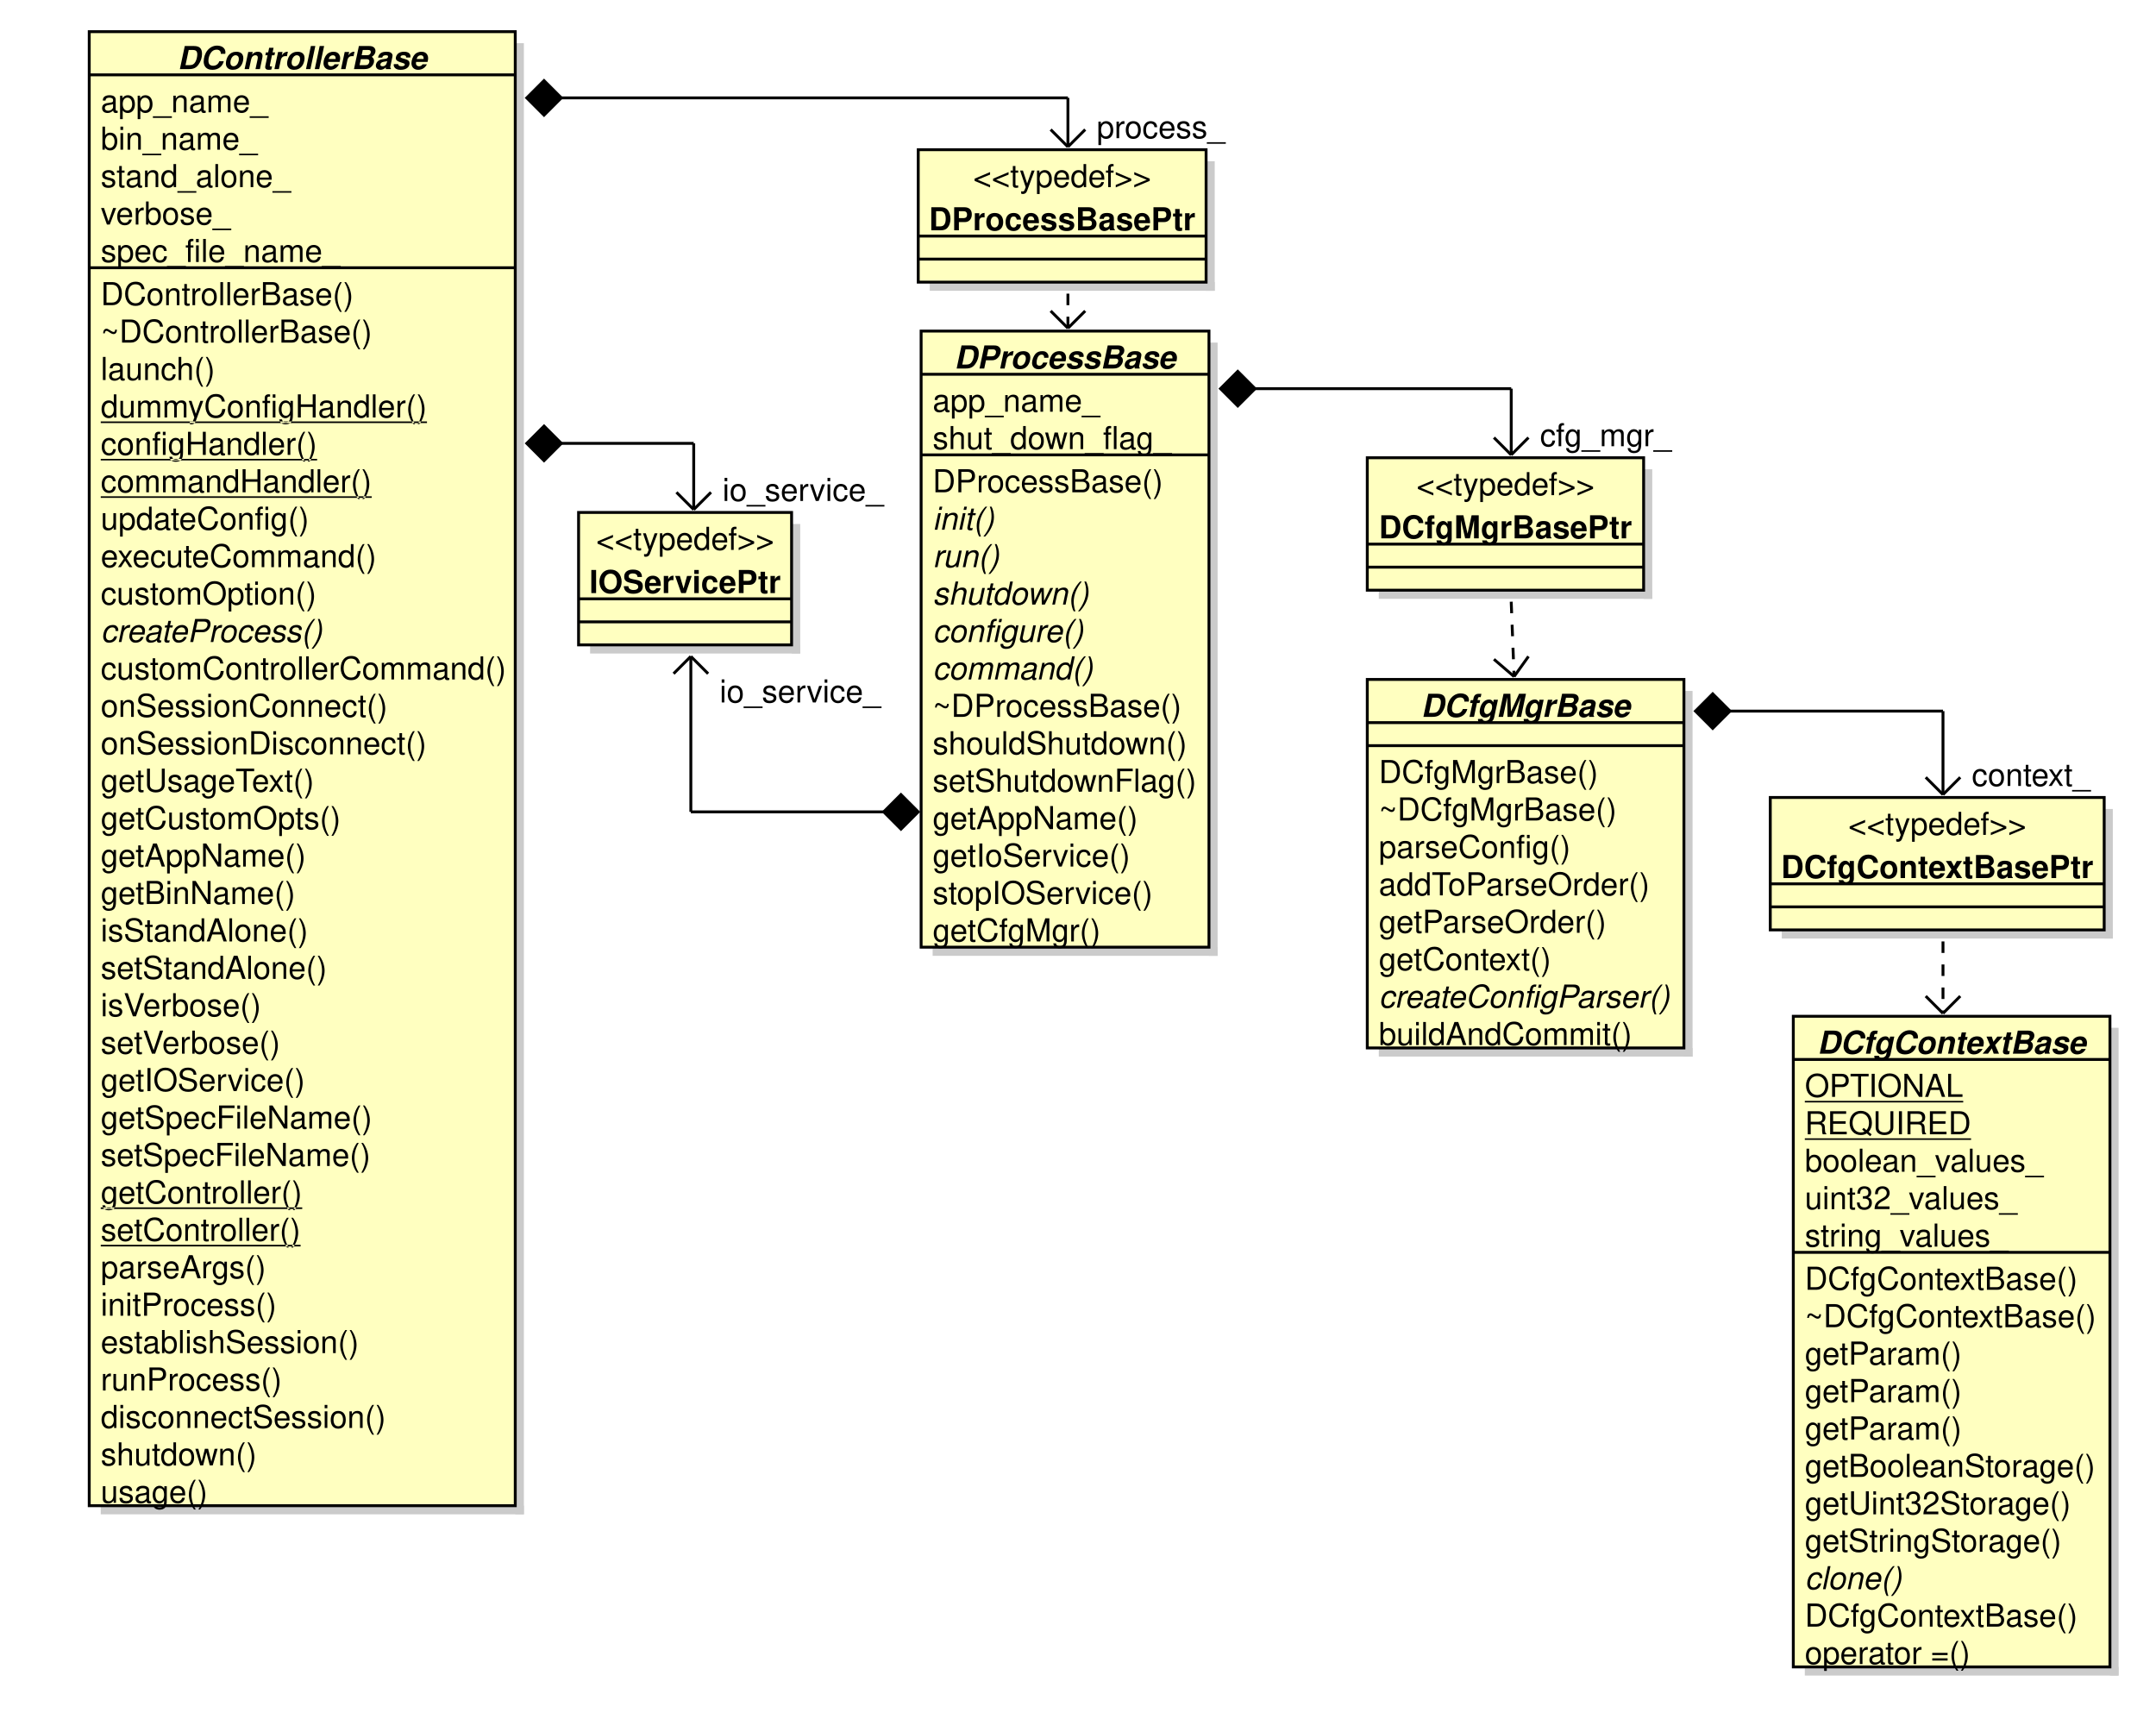
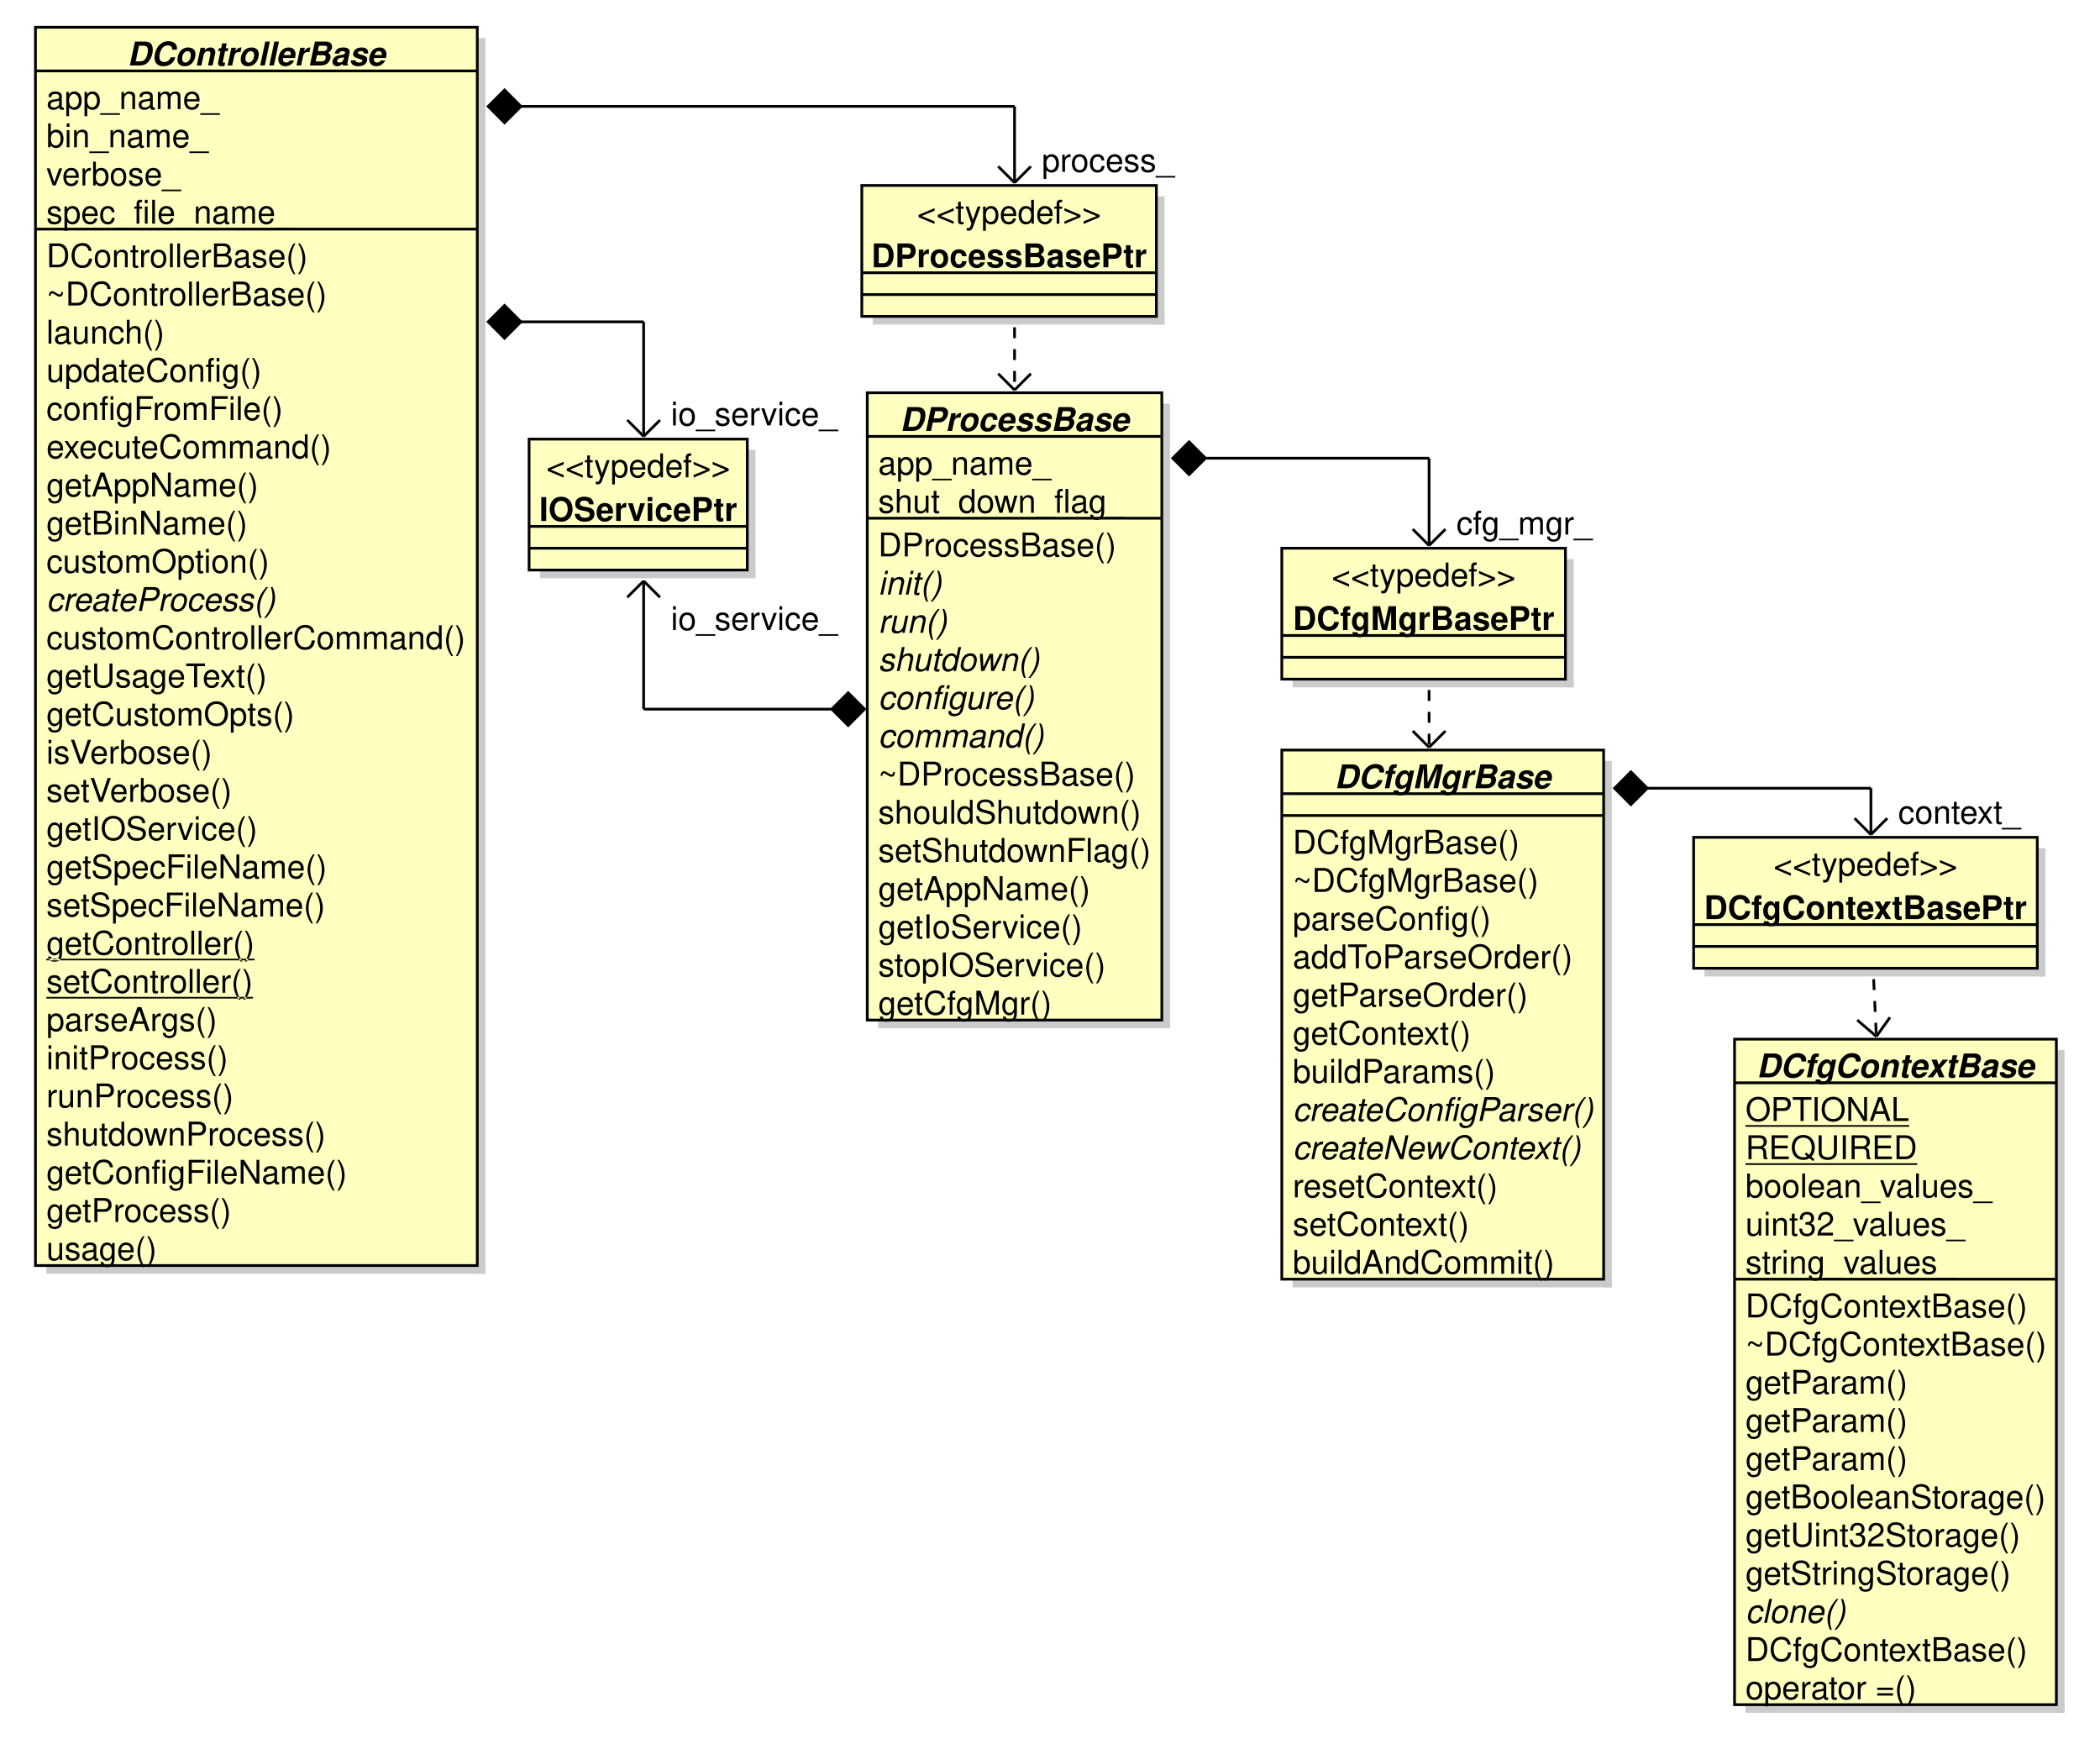
- <svg xmlns="http://www.w3.org/2000/svg" width="749" height="595" version="1.1">
-   <g>
-     <rect fill="#cbcbcb" stroke="none" stroke-opacity="1" x="733" y="357" width="3" height="225" />
-     <rect fill="#cbcbcb" stroke="none" stroke-opacity="1" x="627" y="579" width="109" height="3" />
-     <rect fill="#ffffc0" stroke="black" stroke-width="1" stroke-opacity="1" x="623" y="353" width="110" height="226" />
-     <text font-family="Helvetica" font-size="11" fill="#000000" xml:space="preserve" font-weight="bold" font-style="italic" text-anchor="middle" x="678" y="366">DCfgContextBase</text>
-     <line stroke="black" stroke-opacity="1" x1="623" y1="368" x2="733" y2="368" />
-     <text font-family="Helvetica" font-size="11" fill="#000000" xml:space="preserve" text-decoration="underline" x="627" y="381">OPTIONAL</text>
-     <text font-family="Helvetica" font-size="11" fill="#000000" xml:space="preserve" text-decoration="underline" x="627" y="394">REQUIRED</text>
-     <text font-family="Helvetica" font-size="11" fill="#000000" xml:space="preserve" x="627" y="407">boolean_values_</text>
-     <text font-family="Helvetica" font-size="11" fill="#000000" xml:space="preserve" x="627" y="420">uint32_values_</text>
-     <text font-family="Helvetica" font-size="11" fill="#000000" xml:space="preserve" x="627" y="433">string_values_</text>
-     <line stroke="black" stroke-opacity="1" x1="623" y1="435" x2="733" y2="435" />
-     <text font-family="Helvetica" font-size="11" fill="#000000" xml:space="preserve" x="627" y="448">DCfgContextBase()</text>
-     <text font-family="Helvetica" font-size="11" fill="#000000" xml:space="preserve" x="627" y="461">~DCfgContextBase()</text>
-     <text font-family="Helvetica" font-size="11" fill="#000000" xml:space="preserve" x="627" y="474">getParam()</text>
-     <text font-family="Helvetica" font-size="11" fill="#000000" xml:space="preserve" x="627" y="487">getParam()</text>
-     <text font-family="Helvetica" font-size="11" fill="#000000" xml:space="preserve" x="627" y="500">getParam()</text>
-     <text font-family="Helvetica" font-size="11" fill="#000000" xml:space="preserve" x="627" y="513">getBooleanStorage()</text>
-     <text font-family="Helvetica" font-size="11" fill="#000000" xml:space="preserve" x="627" y="526">getUint32Storage()</text>
-     <text font-family="Helvetica" font-size="11" fill="#000000" xml:space="preserve" x="627" y="539">getStringStorage()</text>
-     <text font-family="Helvetica" font-size="11" fill="#000000" xml:space="preserve" font-style="italic" x="627" y="552">clone()</text>
-     <text font-family="Helvetica" font-size="11" fill="#000000" xml:space="preserve" x="627" y="565">DCfgContextBase()</text>
-     <text font-family="Helvetica" font-size="11" fill="#000000" xml:space="preserve" x="627" y="578">operator =()</text>
-   </g>
-   <g>
-     <rect fill="#cbcbcb" stroke="none" stroke-opacity="1" x="179" y="15" width="3" height="511" />
-     <rect fill="#cbcbcb" stroke="none" stroke-opacity="1" x="35" y="523" width="147" height="3" />
-     <rect fill="#ffffc0" stroke="black" stroke-width="1" stroke-opacity="1" x="31" y="11" width="148" height="512" />
-     <text font-family="Helvetica" font-size="11" fill="#000000" xml:space="preserve" font-weight="bold" font-style="italic" text-anchor="middle" x="105" y="24">DControllerBase</text>
-     <line stroke="black" stroke-opacity="1" x1="31" y1="26" x2="179" y2="26" />
-     <text font-family="Helvetica" font-size="11" fill="#000000" xml:space="preserve" x="35" y="39">app_name_</text>
-     <text font-family="Helvetica" font-size="11" fill="#000000" xml:space="preserve" x="35" y="52">bin_name_</text>
-     <text font-family="Helvetica" font-size="11" fill="#000000" xml:space="preserve" x="35" y="65">stand_alone_</text>
-     <text font-family="Helvetica" font-size="11" fill="#000000" xml:space="preserve" x="35" y="78">verbose_</text>
-     <text font-family="Helvetica" font-size="11" fill="#000000" xml:space="preserve" x="35" y="91">spec_file_name_</text>
-     <line stroke="black" stroke-opacity="1" x1="31" y1="93" x2="179" y2="93" />
-     <text font-family="Helvetica" font-size="11" fill="#000000" xml:space="preserve" x="35" y="106">DControllerBase()</text>
-     <text font-family="Helvetica" font-size="11" fill="#000000" xml:space="preserve" x="35" y="119">~DControllerBase()</text>
-     <text font-family="Helvetica" font-size="11" fill="#000000" xml:space="preserve" x="35" y="132">launch()</text>
-     <text font-family="Helvetica" font-size="11" fill="#000000" xml:space="preserve" text-decoration="underline" x="35" y="145">dummyConfigHandler()</text>
-     <text font-family="Helvetica" font-size="11" fill="#000000" xml:space="preserve" text-decoration="underline" x="35" y="158">configHandler()</text>
-     <text font-family="Helvetica" font-size="11" fill="#000000" xml:space="preserve" text-decoration="underline" x="35" y="171">commandHandler()</text>
-     <text font-family="Helvetica" font-size="11" fill="#000000" xml:space="preserve" x="35" y="184">updateConfig()</text>
-     <text font-family="Helvetica" font-size="11" fill="#000000" xml:space="preserve" x="35" y="197">executeCommand()</text>
-     <text font-family="Helvetica" font-size="11" fill="#000000" xml:space="preserve" x="35" y="210">customOption()</text>
-     <text font-family="Helvetica" font-size="11" fill="#000000" xml:space="preserve" font-style="italic" x="35" y="223">createProcess()</text>
-     <text font-family="Helvetica" font-size="11" fill="#000000" xml:space="preserve" x="35" y="236">customControllerCommand()</text>
-     <text font-family="Helvetica" font-size="11" fill="#000000" xml:space="preserve" x="35" y="249">onSessionConnect()</text>
-     <text font-family="Helvetica" font-size="11" fill="#000000" xml:space="preserve" x="35" y="262">onSessionDisconnect()</text>
-     <text font-family="Helvetica" font-size="11" fill="#000000" xml:space="preserve" x="35" y="275">getUsageText()</text>
-     <text font-family="Helvetica" font-size="11" fill="#000000" xml:space="preserve" x="35" y="288">getCustomOpts()</text>
-     <text font-family="Helvetica" font-size="11" fill="#000000" xml:space="preserve" x="35" y="301">getAppName()</text>
-     <text font-family="Helvetica" font-size="11" fill="#000000" xml:space="preserve" x="35" y="314">getBinName()</text>
-     <text font-family="Helvetica" font-size="11" fill="#000000" xml:space="preserve" x="35" y="327">isStandAlone()</text>
-     <text font-family="Helvetica" font-size="11" fill="#000000" xml:space="preserve" x="35" y="340">setStandAlone()</text>
-     <text font-family="Helvetica" font-size="11" fill="#000000" xml:space="preserve" x="35" y="353">isVerbose()</text>
-     <text font-family="Helvetica" font-size="11" fill="#000000" xml:space="preserve" x="35" y="366">setVerbose()</text>
-     <text font-family="Helvetica" font-size="11" fill="#000000" xml:space="preserve" x="35" y="379">getIOService()</text>
-     <text font-family="Helvetica" font-size="11" fill="#000000" xml:space="preserve" x="35" y="392">getSpecFileName()</text>
-     <text font-family="Helvetica" font-size="11" fill="#000000" xml:space="preserve" x="35" y="405">setSpecFileName()</text>
-     <text font-family="Helvetica" font-size="11" fill="#000000" xml:space="preserve" text-decoration="underline" x="35" y="418">getController()</text>
-     <text font-family="Helvetica" font-size="11" fill="#000000" xml:space="preserve" text-decoration="underline" x="35" y="431">setController()</text>
-     <text font-family="Helvetica" font-size="11" fill="#000000" xml:space="preserve" x="35" y="444">parseArgs()</text>
-     <text font-family="Helvetica" font-size="11" fill="#000000" xml:space="preserve" x="35" y="457">initProcess()</text>
-     <text font-family="Helvetica" font-size="11" fill="#000000" xml:space="preserve" x="35" y="470">establishSession()</text>
-     <text font-family="Helvetica" font-size="11" fill="#000000" xml:space="preserve" x="35" y="483">runProcess()</text>
-     <text font-family="Helvetica" font-size="11" fill="#000000" xml:space="preserve" x="35" y="496">disconnectSession()</text>
-     <text font-family="Helvetica" font-size="11" fill="#000000" xml:space="preserve" x="35" y="509">shutdown()</text>
-     <text font-family="Helvetica" font-size="11" fill="#000000" xml:space="preserve" x="35" y="522">usage()</text>
-   </g>
-   <g>
-     <rect fill="#cbcbcb" stroke="none" stroke-opacity="1" x="420" y="119" width="3" height="213" />
-     <rect fill="#cbcbcb" stroke="none" stroke-opacity="1" x="324" y="329" width="99" height="3" />
-     <rect fill="#ffffc0" stroke="black" stroke-width="1" stroke-opacity="1" x="320" y="115" width="100" height="214" />
-     <text font-family="Helvetica" font-size="11" fill="#000000" xml:space="preserve" font-weight="bold" font-style="italic" text-anchor="middle" x="370" y="128">DProcessBase</text>
-     <line stroke="black" stroke-opacity="1" x1="320" y1="130" x2="420" y2="130" />
-     <text font-family="Helvetica" font-size="11" fill="#000000" xml:space="preserve" x="324" y="143">app_name_</text>
-     <text font-family="Helvetica" font-size="11" fill="#000000" xml:space="preserve" x="324" y="156">shut_down_flag_</text>
-     <line stroke="black" stroke-opacity="1" x1="320" y1="158" x2="420" y2="158" />
-     <text font-family="Helvetica" font-size="11" fill="#000000" xml:space="preserve" x="324" y="171">DProcessBase()</text>
-     <text font-family="Helvetica" font-size="11" fill="#000000" xml:space="preserve" font-style="italic" x="324" y="184">init()</text>
-     <text font-family="Helvetica" font-size="11" fill="#000000" xml:space="preserve" font-style="italic" x="324" y="197">run()</text>
-     <text font-family="Helvetica" font-size="11" fill="#000000" xml:space="preserve" font-style="italic" x="324" y="210">shutdown()</text>
-     <text font-family="Helvetica" font-size="11" fill="#000000" xml:space="preserve" font-style="italic" x="324" y="223">configure()</text>
-     <text font-family="Helvetica" font-size="11" fill="#000000" xml:space="preserve" font-style="italic" x="324" y="236">command()</text>
-     <text font-family="Helvetica" font-size="11" fill="#000000" xml:space="preserve" x="324" y="249">~DProcessBase()</text>
-     <text font-family="Helvetica" font-size="11" fill="#000000" xml:space="preserve" x="324" y="262">shouldShutdown()</text>
-     <text font-family="Helvetica" font-size="11" fill="#000000" xml:space="preserve" x="324" y="275">setShutdownFlag()</text>
-     <text font-family="Helvetica" font-size="11" fill="#000000" xml:space="preserve" x="324" y="288">getAppName()</text>
-     <text font-family="Helvetica" font-size="11" fill="#000000" xml:space="preserve" x="324" y="301">getIoService()</text>
-     <text font-family="Helvetica" font-size="11" fill="#000000" xml:space="preserve" x="324" y="314">stopIOService()</text>
-     <text font-family="Helvetica" font-size="11" fill="#000000" xml:space="preserve" x="324" y="327">getCfgMgr()</text>
-   </g>
-   <g>
-     <rect fill="#cbcbcb" stroke="none" stroke-opacity="1" x="585" y="240" width="3" height="127" />
-     <rect fill="#cbcbcb" stroke="none" stroke-opacity="1" x="479" y="364" width="109" height="3" />
-     <rect fill="#ffffc0" stroke="black" stroke-width="1" stroke-opacity="1" x="475" y="236" width="110" height="128" />
-     <text font-family="Helvetica" font-size="11" fill="#000000" xml:space="preserve" font-weight="bold" font-style="italic" text-anchor="middle" x="530" y="249">DCfgMgrBase</text>
-     <line stroke="black" stroke-opacity="1" x1="475" y1="251" x2="585" y2="251" />
-     <line stroke="black" stroke-opacity="1" x1="475" y1="259" x2="585" y2="259" />
-     <text font-family="Helvetica" font-size="11" fill="#000000" xml:space="preserve" x="479" y="272">DCfgMgrBase()</text>
-     <text font-family="Helvetica" font-size="11" fill="#000000" xml:space="preserve" x="479" y="285">~DCfgMgrBase()</text>
-     <text font-family="Helvetica" font-size="11" fill="#000000" xml:space="preserve" x="479" y="298">parseConfig()</text>
-     <text font-family="Helvetica" font-size="11" fill="#000000" xml:space="preserve" x="479" y="311">addToParseOrder()</text>
-     <text font-family="Helvetica" font-size="11" fill="#000000" xml:space="preserve" x="479" y="324">getParseOrder()</text>
-     <text font-family="Helvetica" font-size="11" fill="#000000" xml:space="preserve" x="479" y="337">getContext()</text>
-     <text font-family="Helvetica" font-size="11" fill="#000000" xml:space="preserve" font-style="italic" x="479" y="350">createConfigParser()</text>
-     <text font-family="Helvetica" font-size="11" fill="#000000" xml:space="preserve" x="479" y="363">buildAndCommit()</text>
-   </g>
-   <g>
-     <rect fill="#cbcbcb" stroke="none" stroke-opacity="1" x="419" y="56" width="3" height="45" />
-     <rect fill="#cbcbcb" stroke="none" stroke-opacity="1" x="323" y="98" width="99" height="3" />
-     <rect fill="#ffffc0" stroke="black" stroke-width="1" stroke-opacity="1" x="319" y="52" width="100" height="46" />
-     <text font-family="Helvetica" font-size="11" fill="#000000" xml:space="preserve" text-anchor="middle" x="369" y="65">&lt;&lt;typedef&gt;&gt;</text>
-     <text font-family="Helvetica" font-size="11" fill="#000000" xml:space="preserve" font-weight="bold" text-anchor="middle" x="369" y="80">DProcessBasePtr</text>
-     <line stroke="black" stroke-opacity="1" x1="319" y1="82" x2="419" y2="82" />
-     <line stroke="black" stroke-opacity="1" x1="319" y1="90" x2="419" y2="90" />
-   </g>
-   <g>
-     <line stroke="black" stroke-opacity="1" x1="371" y1="114" x2="377" y2="108" />
-     <line stroke="black" stroke-opacity="1" x1="371" y1="114" x2="365" y2="108" />
-     <line stroke-dasharray="4,4" stroke="black" stroke-opacity="1" x1="371" y1="102" x2="371" y2="114" />
-   </g>
-   <g>
-     <line stroke="black" stroke-opacity="1" x1="183" y1="34" x2="371" y2="34" />
-     <polygon fill="#000000" stroke="black" stroke-opacity="1" points="183,34 189,28 195,34 189,40" />
-   </g>
-   <g>
-     <line stroke="black" stroke-opacity="1" x1="371" y1="51" x2="377" y2="45" />
-     <line stroke="black" stroke-opacity="1" x1="371" y1="51" x2="365" y2="45" />
-     <line stroke="black" stroke-opacity="1" x1="371" y1="34" x2="371" y2="51" />
-   </g>
-   <g>
-     <text font-family="Helvetica" font-size="11" fill="#000000" xml:space="preserve" x="685" y="273">context_</text>
-   </g>
-   <g>
-     <text font-family="Helvetica" font-size="11" fill="#000000" xml:space="preserve" x="381" y="48">process_</text>
-   </g>
-   <g>
-     <text font-family="Helvetica" font-size="11" fill="#000000" xml:space="preserve" x="251" y="174">io_service_</text>
-   </g>
-   <g>
-     <text font-family="Helvetica" font-size="11" fill="#000000" xml:space="preserve" x="535" y="155">cfg_mgr_</text>
-   </g>
-   <g>
-     <text font-family="Helvetica" font-size="11" fill="#000000" xml:space="preserve" x="250" y="244">io_service_</text>
-   </g>
-   <g>
-     <rect fill="#cbcbcb" stroke="none" stroke-opacity="1" x="275" y="182" width="3" height="45" />
-     <rect fill="#cbcbcb" stroke="none" stroke-opacity="1" x="205" y="224" width="73" height="3" />
-     <rect fill="#ffffc0" stroke="black" stroke-width="1" stroke-opacity="1" x="201" y="178" width="74" height="46" />
-     <text font-family="Helvetica" font-size="11" fill="#000000" xml:space="preserve" text-anchor="middle" x="238" y="191">&lt;&lt;typedef&gt;&gt;</text>
-     <text font-family="Helvetica" font-size="11" fill="#000000" xml:space="preserve" font-weight="bold" text-anchor="middle" x="238" y="206">IOServicePtr</text>
-     <line stroke="black" stroke-opacity="1" x1="201" y1="208" x2="275" y2="208" />
-     <line stroke="black" stroke-opacity="1" x1="201" y1="216" x2="275" y2="216" />
-   </g>
-   <g>
-     <rect fill="#cbcbcb" stroke="none" stroke-opacity="1" x="571" y="163" width="3" height="45" />
-     <rect fill="#cbcbcb" stroke="none" stroke-opacity="1" x="479" y="205" width="95" height="3" />
-     <rect fill="#ffffc0" stroke="black" stroke-width="1" stroke-opacity="1" x="475" y="159" width="96" height="46" />
-     <text font-family="Helvetica" font-size="11" fill="#000000" xml:space="preserve" text-anchor="middle" x="523" y="172">&lt;&lt;typedef&gt;&gt;</text>
-     <text font-family="Helvetica" font-size="11" fill="#000000" xml:space="preserve" font-weight="bold" text-anchor="middle" x="523" y="187">DCfgMgrBasePtr</text>
-     <line stroke="black" stroke-opacity="1" x1="475" y1="189" x2="571" y2="189" />
-     <line stroke="black" stroke-opacity="1" x1="475" y1="197" x2="571" y2="197" />
-   </g>
-   <g>
-     <rect fill="#cbcbcb" stroke="none" stroke-opacity="1" x="731" y="281" width="3" height="45" />
-     <rect fill="#cbcbcb" stroke="none" stroke-opacity="1" x="619" y="323" width="115" height="3" />
-     <rect fill="#ffffc0" stroke="black" stroke-width="1" stroke-opacity="1" x="615" y="277" width="116" height="46" />
-     <text font-family="Helvetica" font-size="11" fill="#000000" xml:space="preserve" text-anchor="middle" x="673" y="290">&lt;&lt;typedef&gt;&gt;</text>
-     <text font-family="Helvetica" font-size="11" fill="#000000" xml:space="preserve" font-weight="bold" text-anchor="middle" x="673" y="305">DCfgContextBasePtr</text>
-     <line stroke="black" stroke-opacity="1" x1="615" y1="307" x2="731" y2="307" />
-     <line stroke="black" stroke-opacity="1" x1="615" y1="315" x2="731" y2="315" />
-   </g>
-   <g>
-     <line stroke="black" stroke-opacity="1" x1="319" y1="282" x2="240" y2="282" />
-     <polygon fill="#000000" stroke="black" stroke-opacity="1" points="319,282 313,288 307,282 313,276" />
-   </g>
-   <g>
-     <line stroke="black" stroke-opacity="1" x1="183" y1="154" x2="241" y2="154" />
-     <polygon fill="#000000" stroke="black" stroke-opacity="1" points="183,154 189,148 195,154 189,160" />
-   </g>
-   <g>
-     <line stroke="black" stroke-opacity="1" x1="424" y1="135" x2="525" y2="135" />
-     <polygon fill="#000000" stroke="black" stroke-opacity="1" points="424,135 430,129 436,135 430,141" />
-   </g>
-   <g>
-     <line stroke="black" stroke-opacity="1" x1="525" y1="158" x2="531" y2="152" />
-     <line stroke="black" stroke-opacity="1" x1="525" y1="158" x2="519" y2="152" />
-     <line stroke="black" stroke-opacity="1" x1="525" y1="135" x2="525" y2="158" />
-   </g>
-   <g>
-     <line stroke="black" stroke-opacity="1" x1="675" y1="352" x2="681" y2="346" />
-     <line stroke="black" stroke-opacity="1" x1="675" y1="352" x2="669" y2="346" />
-     <line stroke-dasharray="4,4" stroke="black" stroke-opacity="1" x1="675" y1="327" x2="675" y2="352" />
-   </g>
-   <g>
-     <line stroke="black" stroke-opacity="1" x1="589" y1="247" x2="675" y2="247" />
-     <polygon fill="#000000" stroke="black" stroke-opacity="1" points="589,247 595,241 601,247 595,253" />
-   </g>
-   <g>
-     <line stroke="black" stroke-opacity="1" x1="675" y1="276" x2="681" y2="270" />
-     <line stroke="black" stroke-opacity="1" x1="675" y1="276" x2="669" y2="270" />
-     <line stroke="black" stroke-opacity="1" x1="675" y1="247" x2="675" y2="276" />
-   </g>
-   <g>
-     <line stroke="black" stroke-opacity="1" x1="526" y1="235" x2="531" y2="228" />
-     <line stroke="black" stroke-opacity="1" x1="526" y1="235" x2="519" y2="229" />
-     <line stroke-dasharray="4,4" stroke="black" stroke-opacity="1" x1="525" y1="209" x2="526" y2="235" />
-   </g>
-   <g>
-     <line stroke="black" stroke-opacity="1" x1="240" y1="228" x2="234" y2="234" />
-     <line stroke="black" stroke-opacity="1" x1="240" y1="228" x2="246" y2="234" />
-     <line stroke="black" stroke-opacity="1" x1="240" y1="282" x2="240" y2="228" />
-   </g>
-   <g>
-     <line stroke="black" stroke-opacity="1" x1="241" y1="177" x2="247" y2="171" />
-     <line stroke="black" stroke-opacity="1" x1="241" y1="177" x2="235" y2="171" />
-     <line stroke="black" stroke-opacity="1" x1="241" y1="154" x2="241" y2="177" />
+ <svg xmlns="http://www.w3.org/2000/svg" width="770" height="641" version="1.1">
+   <g>
+     <rect fill="#cbcbcb" stroke="none" stroke-opacity="1" x="588" y="279" width="3" height="193" />
+     <rect fill="#cbcbcb" stroke="none" stroke-opacity="1" x="474" y="469" width="117" height="3" />
+     <rect fill="#ffffc0" stroke="black" stroke-width="1" stroke-opacity="1" x="470" y="275" width="118" height="194" />
+     <text font-family="Helvetica" font-size="12" fill="#000000" xml:space="preserve" font-weight="bold" font-style="italic" text-anchor="middle" x="529" y="289">DCfgMgrBase</text>
+     <line stroke="black" stroke-opacity="1" x1="470" y1="291" x2="588" y2="291" />
+     <line stroke="black" stroke-opacity="1" x1="470" y1="299" x2="588" y2="299" />
+     <text font-family="Helvetica" font-size="12" fill="#000000" xml:space="preserve" x="474" y="313">DCfgMgrBase()</text>
+     <text font-family="Helvetica" font-size="12" fill="#000000" xml:space="preserve" x="474" y="327">~DCfgMgrBase()</text>
+     <text font-family="Helvetica" font-size="12" fill="#000000" xml:space="preserve" x="474" y="341">parseConfig()</text>
+     <text font-family="Helvetica" font-size="12" fill="#000000" xml:space="preserve" x="474" y="355">addToParseOrder()</text>
+     <text font-family="Helvetica" font-size="12" fill="#000000" xml:space="preserve" x="474" y="369">getParseOrder()</text>
+     <text font-family="Helvetica" font-size="12" fill="#000000" xml:space="preserve" x="474" y="383">getContext()</text>
+     <text font-family="Helvetica" font-size="12" fill="#000000" xml:space="preserve" x="474" y="397">buildParams()</text>
+     <text font-family="Helvetica" font-size="12" fill="#000000" xml:space="preserve" font-style="italic" x="474" y="411">createConfigParser()</text>
+     <text font-family="Helvetica" font-size="12" fill="#000000" xml:space="preserve" font-style="italic" x="474" y="425">createNewContext()</text>
+     <text font-family="Helvetica" font-size="12" fill="#000000" xml:space="preserve" x="474" y="439">resetContext()</text>
+     <text font-family="Helvetica" font-size="12" fill="#000000" xml:space="preserve" x="474" y="453">setContext()</text>
+     <text font-family="Helvetica" font-size="12" fill="#000000" xml:space="preserve" x="474" y="467">buildAndCommit()</text>
+   </g>
+   <g>
+     <rect fill="#cbcbcb" stroke="none" stroke-opacity="1" x="754" y="385" width="3" height="243" />
+     <rect fill="#cbcbcb" stroke="none" stroke-opacity="1" x="640" y="625" width="117" height="3" />
+     <rect fill="#ffffc0" stroke="black" stroke-width="1" stroke-opacity="1" x="636" y="381" width="118" height="244" />
+     <text font-family="Helvetica" font-size="12" fill="#000000" xml:space="preserve" font-weight="bold" font-style="italic" text-anchor="middle" x="695" y="395">DCfgContextBase</text>
+     <line stroke="black" stroke-opacity="1" x1="636" y1="397" x2="754" y2="397" />
+     <text font-family="Helvetica" font-size="12" fill="#000000" xml:space="preserve" text-decoration="underline" x="640" y="411">OPTIONAL</text>
+     <text font-family="Helvetica" font-size="12" fill="#000000" xml:space="preserve" text-decoration="underline" x="640" y="425">REQUIRED</text>
+     <text font-family="Helvetica" font-size="12" fill="#000000" xml:space="preserve" x="640" y="439">boolean_values_</text>
+     <text font-family="Helvetica" font-size="12" fill="#000000" xml:space="preserve" x="640" y="453">uint32_values_</text>
+     <text font-family="Helvetica" font-size="12" fill="#000000" xml:space="preserve" x="640" y="467">string_values_</text>
+     <line stroke="black" stroke-opacity="1" x1="636" y1="469" x2="754" y2="469" />
+     <text font-family="Helvetica" font-size="12" fill="#000000" xml:space="preserve" x="640" y="483">DCfgContextBase()</text>
+     <text font-family="Helvetica" font-size="12" fill="#000000" xml:space="preserve" x="640" y="497">~DCfgContextBase()</text>
+     <text font-family="Helvetica" font-size="12" fill="#000000" xml:space="preserve" x="640" y="511">getParam()</text>
+     <text font-family="Helvetica" font-size="12" fill="#000000" xml:space="preserve" x="640" y="525">getParam()</text>
+     <text font-family="Helvetica" font-size="12" fill="#000000" xml:space="preserve" x="640" y="539">getParam()</text>
+     <text font-family="Helvetica" font-size="12" fill="#000000" xml:space="preserve" x="640" y="553">getBooleanStorage()</text>
+     <text font-family="Helvetica" font-size="12" fill="#000000" xml:space="preserve" x="640" y="567">getUint32Storage()</text>
+     <text font-family="Helvetica" font-size="12" fill="#000000" xml:space="preserve" x="640" y="581">getStringStorage()</text>
+     <text font-family="Helvetica" font-size="12" fill="#000000" xml:space="preserve" font-style="italic" x="640" y="595">clone()</text>
+     <text font-family="Helvetica" font-size="12" fill="#000000" xml:space="preserve" x="640" y="609">DCfgContextBase()</text>
+     <text font-family="Helvetica" font-size="12" fill="#000000" xml:space="preserve" x="640" y="623">operator =()</text>
+   </g>
+   <g>
+     <rect fill="#cbcbcb" stroke="none" stroke-opacity="1" x="175" y="14" width="3" height="453" />
+     <rect fill="#cbcbcb" stroke="none" stroke-opacity="1" x="17" y="464" width="161" height="3" />
+     <rect fill="#ffffc0" stroke="black" stroke-width="1" stroke-opacity="1" x="13" y="10" width="162" height="454" />
+     <text font-family="Helvetica" font-size="12" fill="#000000" xml:space="preserve" font-weight="bold" font-style="italic" text-anchor="middle" x="94" y="24">DControllerBase</text>
+     <line stroke="black" stroke-opacity="1" x1="13" y1="26" x2="175" y2="26" />
+     <text font-family="Helvetica" font-size="12" fill="#000000" xml:space="preserve" x="17" y="40">app_name_</text>
+     <text font-family="Helvetica" font-size="12" fill="#000000" xml:space="preserve" x="17" y="54">bin_name_</text>
+     <text font-family="Helvetica" font-size="12" fill="#000000" xml:space="preserve" x="17" y="68">verbose_</text>
+     <text font-family="Helvetica" font-size="12" fill="#000000" xml:space="preserve" x="17" y="82">spec_file_name_</text>
+     <line stroke="black" stroke-opacity="1" x1="13" y1="84" x2="175" y2="84" />
+     <text font-family="Helvetica" font-size="12" fill="#000000" xml:space="preserve" x="17" y="98">DControllerBase()</text>
+     <text font-family="Helvetica" font-size="12" fill="#000000" xml:space="preserve" x="17" y="112">~DControllerBase()</text>
+     <text font-family="Helvetica" font-size="12" fill="#000000" xml:space="preserve" x="17" y="126">launch()</text>
+     <text font-family="Helvetica" font-size="12" fill="#000000" xml:space="preserve" x="17" y="140">updateConfig()</text>
+     <text font-family="Helvetica" font-size="12" fill="#000000" xml:space="preserve" x="17" y="154">configFromFile()</text>
+     <text font-family="Helvetica" font-size="12" fill="#000000" xml:space="preserve" x="17" y="168">executeCommand()</text>
+     <text font-family="Helvetica" font-size="12" fill="#000000" xml:space="preserve" x="17" y="182">getAppName()</text>
+     <text font-family="Helvetica" font-size="12" fill="#000000" xml:space="preserve" x="17" y="196">getBinName()</text>
+     <text font-family="Helvetica" font-size="12" fill="#000000" xml:space="preserve" x="17" y="210">customOption()</text>
+     <text font-family="Helvetica" font-size="12" fill="#000000" xml:space="preserve" font-style="italic" x="17" y="224">createProcess()</text>
+     <text font-family="Helvetica" font-size="12" fill="#000000" xml:space="preserve" x="17" y="238">customControllerCommand()</text>
+     <text font-family="Helvetica" font-size="12" fill="#000000" xml:space="preserve" x="17" y="252">getUsageText()</text>
+     <text font-family="Helvetica" font-size="12" fill="#000000" xml:space="preserve" x="17" y="266">getCustomOpts()</text>
+     <text font-family="Helvetica" font-size="12" fill="#000000" xml:space="preserve" x="17" y="280">isVerbose()</text>
+     <text font-family="Helvetica" font-size="12" fill="#000000" xml:space="preserve" x="17" y="294">setVerbose()</text>
+     <text font-family="Helvetica" font-size="12" fill="#000000" xml:space="preserve" x="17" y="308">getIOService()</text>
+     <text font-family="Helvetica" font-size="12" fill="#000000" xml:space="preserve" x="17" y="322">getSpecFileName()</text>
+     <text font-family="Helvetica" font-size="12" fill="#000000" xml:space="preserve" x="17" y="336">setSpecFileName()</text>
+     <text font-family="Helvetica" font-size="12" fill="#000000" xml:space="preserve" text-decoration="underline" x="17" y="350">getController()</text>
+     <text font-family="Helvetica" font-size="12" fill="#000000" xml:space="preserve" text-decoration="underline" x="17" y="364">setController()</text>
+     <text font-family="Helvetica" font-size="12" fill="#000000" xml:space="preserve" x="17" y="378">parseArgs()</text>
+     <text font-family="Helvetica" font-size="12" fill="#000000" xml:space="preserve" x="17" y="392">initProcess()</text>
+     <text font-family="Helvetica" font-size="12" fill="#000000" xml:space="preserve" x="17" y="406">runProcess()</text>
+     <text font-family="Helvetica" font-size="12" fill="#000000" xml:space="preserve" x="17" y="420">shutdownProcess()</text>
+     <text font-family="Helvetica" font-size="12" fill="#000000" xml:space="preserve" x="17" y="434">getConfigFileName()</text>
+     <text font-family="Helvetica" font-size="12" fill="#000000" xml:space="preserve" x="17" y="448">getProcess()</text>
+     <text font-family="Helvetica" font-size="12" fill="#000000" xml:space="preserve" x="17" y="462">usage()</text>
+   </g>
+   <g>
+     <rect fill="#cbcbcb" stroke="none" stroke-opacity="1" x="274" y="165" width="3" height="47" />
+     <rect fill="#cbcbcb" stroke="none" stroke-opacity="1" x="198" y="209" width="79" height="3" />
+     <rect fill="#ffffc0" stroke="black" stroke-width="1" stroke-opacity="1" x="194" y="161" width="80" height="48" />
+     <text font-family="Helvetica" font-size="12" fill="#000000" xml:space="preserve" text-anchor="middle" x="234" y="175">&lt;&lt;typedef&gt;&gt;</text>
+     <text font-family="Helvetica" font-size="12" fill="#000000" xml:space="preserve" font-weight="bold" text-anchor="middle" x="234" y="191">IOServicePtr</text>
+     <line stroke="black" stroke-opacity="1" x1="194" y1="193" x2="274" y2="193" />
+     <line stroke="black" stroke-opacity="1" x1="194" y1="201" x2="274" y2="201" />
+   </g>
+   <g>
+     <line stroke="black" stroke-opacity="1" x1="179" y1="118" x2="236" y2="118" />
+     <polygon fill="#000000" stroke="black" stroke-opacity="1" points="179,118 185,112 191,118 185,124" />
+   </g>
+   <g>
+     <line stroke="black" stroke-opacity="1" x1="236" y1="160" x2="242" y2="154" />
+     <line stroke="black" stroke-opacity="1" x1="236" y1="160" x2="230" y2="154" />
+     <line stroke="black" stroke-opacity="1" x1="236" y1="118" x2="236" y2="160" />
+   </g>
+   <g>
+     <rect fill="#cbcbcb" stroke="none" stroke-opacity="1" x="426" y="148" width="3" height="229" />
+     <rect fill="#cbcbcb" stroke="none" stroke-opacity="1" x="322" y="374" width="107" height="3" />
+     <rect fill="#ffffc0" stroke="black" stroke-width="1" stroke-opacity="1" x="318" y="144" width="108" height="230" />
+     <text font-family="Helvetica" font-size="12" fill="#000000" xml:space="preserve" font-weight="bold" font-style="italic" text-anchor="middle" x="372" y="158">DProcessBase</text>
+     <line stroke="black" stroke-opacity="1" x1="318" y1="160" x2="426" y2="160" />
+     <text font-family="Helvetica" font-size="12" fill="#000000" xml:space="preserve" x="322" y="174">app_name_</text>
+     <text font-family="Helvetica" font-size="12" fill="#000000" xml:space="preserve" x="322" y="188">shut_down_flag_</text>
+     <line stroke="black" stroke-opacity="1" x1="318" y1="190" x2="426" y2="190" />
+     <text font-family="Helvetica" font-size="12" fill="#000000" xml:space="preserve" x="322" y="204">DProcessBase()</text>
+     <text font-family="Helvetica" font-size="12" fill="#000000" xml:space="preserve" font-style="italic" x="322" y="218">init()</text>
+     <text font-family="Helvetica" font-size="12" fill="#000000" xml:space="preserve" font-style="italic" x="322" y="232">run()</text>
+     <text font-family="Helvetica" font-size="12" fill="#000000" xml:space="preserve" font-style="italic" x="322" y="246">shutdown()</text>
+     <text font-family="Helvetica" font-size="12" fill="#000000" xml:space="preserve" font-style="italic" x="322" y="260">configure()</text>
+     <text font-family="Helvetica" font-size="12" fill="#000000" xml:space="preserve" font-style="italic" x="322" y="274">command()</text>
+     <text font-family="Helvetica" font-size="12" fill="#000000" xml:space="preserve" x="322" y="288">~DProcessBase()</text>
+     <text font-family="Helvetica" font-size="12" fill="#000000" xml:space="preserve" x="322" y="302">shouldShutdown()</text>
+     <text font-family="Helvetica" font-size="12" fill="#000000" xml:space="preserve" x="322" y="316">setShutdownFlag()</text>
+     <text font-family="Helvetica" font-size="12" fill="#000000" xml:space="preserve" x="322" y="330">getAppName()</text>
+     <text font-family="Helvetica" font-size="12" fill="#000000" xml:space="preserve" x="322" y="344">getIoService()</text>
+     <text font-family="Helvetica" font-size="12" fill="#000000" xml:space="preserve" x="322" y="358">stopIOService()</text>
+     <text font-family="Helvetica" font-size="12" fill="#000000" xml:space="preserve" x="322" y="372">getCfgMgr()</text>
+   </g>
+   <g>
+     <line stroke="black" stroke-opacity="1" x1="317" y1="260" x2="236" y2="260" />
+     <polygon fill="#000000" stroke="black" stroke-opacity="1" points="317,260 311,266 305,260 311,254" />
+   </g>
+   <g>
+     <line stroke="black" stroke-opacity="1" x1="236" y1="213" x2="230" y2="219" />
+     <line stroke="black" stroke-opacity="1" x1="236" y1="213" x2="242" y2="219" />
+     <line stroke="black" stroke-opacity="1" x1="236" y1="260" x2="236" y2="213" />
+   </g>
+   <g>
+     <rect fill="#cbcbcb" stroke="none" stroke-opacity="1" x="424" y="72" width="3" height="47" />
+     <rect fill="#cbcbcb" stroke="none" stroke-opacity="1" x="320" y="116" width="107" height="3" />
+     <rect fill="#ffffc0" stroke="black" stroke-width="1" stroke-opacity="1" x="316" y="68" width="108" height="48" />
+     <text font-family="Helvetica" font-size="12" fill="#000000" xml:space="preserve" text-anchor="middle" x="370" y="82">&lt;&lt;typedef&gt;&gt;</text>
+     <text font-family="Helvetica" font-size="12" fill="#000000" xml:space="preserve" font-weight="bold" text-anchor="middle" x="370" y="98">DProcessBasePtr</text>
+     <line stroke="black" stroke-opacity="1" x1="316" y1="100" x2="424" y2="100" />
+     <line stroke="black" stroke-opacity="1" x1="316" y1="108" x2="424" y2="108" />
+   </g>
+   <g>
+     <line stroke="black" stroke-opacity="1" x1="372" y1="143" x2="378" y2="137" />
+     <line stroke="black" stroke-opacity="1" x1="372" y1="143" x2="366" y2="137" />
+     <line stroke-dasharray="4,4" stroke="black" stroke-opacity="1" x1="372" y1="120" x2="372" y2="143" />
+   </g>
+   <g>
+     <line stroke="black" stroke-opacity="1" x1="372" y1="67" x2="378" y2="61" />
+     <line stroke="black" stroke-opacity="1" x1="372" y1="67" x2="366" y2="61" />
+     <line stroke="black" stroke-opacity="1" x1="372" y1="39" x2="372" y2="67" />
+   </g>
+   <g>
+     <line stroke="black" stroke-opacity="1" x1="179" y1="39" x2="372" y2="39" />
+     <polygon fill="#000000" stroke="black" stroke-opacity="1" points="179,39 185,33 191,39 185,45" />
+   </g>
+   <g>
+     <text font-family="Helvetica" font-size="12" fill="#000000" xml:space="preserve" x="382" y="63">process_</text>
+   </g>
+   <g>
+     <text font-family="Helvetica" font-size="12" fill="#000000" xml:space="preserve" x="534" y="196">cfg_mgr_</text>
+   </g>
+   <g>
+     <text font-family="Helvetica" font-size="12" fill="#000000" xml:space="preserve" x="696" y="302">context_</text>
+   </g>
+   <g>
+     <text font-family="Helvetica" font-size="12" fill="#000000" xml:space="preserve" x="246" y="156">io_service_</text>
+   </g>
+   <g>
+     <text font-family="Helvetica" font-size="12" fill="#000000" xml:space="preserve" x="246" y="231">io_service_</text>
+   </g>
+   <g>
+     <rect fill="#cbcbcb" stroke="none" stroke-opacity="1" x="747" y="311" width="3" height="47" />
+     <rect fill="#cbcbcb" stroke="none" stroke-opacity="1" x="625" y="355" width="125" height="3" />
+     <rect fill="#ffffc0" stroke="black" stroke-width="1" stroke-opacity="1" x="621" y="307" width="126" height="48" />
+     <text font-family="Helvetica" font-size="12" fill="#000000" xml:space="preserve" text-anchor="middle" x="684" y="321">&lt;&lt;typedef&gt;&gt;</text>
+     <text font-family="Helvetica" font-size="12" fill="#000000" xml:space="preserve" font-weight="bold" text-anchor="middle" x="684" y="337">DCfgContextBasePtr</text>
+     <line stroke="black" stroke-opacity="1" x1="621" y1="339" x2="747" y2="339" />
+     <line stroke="black" stroke-opacity="1" x1="621" y1="347" x2="747" y2="347" />
+   </g>
+   <g>
+     <line stroke="black" stroke-opacity="1" x1="688" y1="380" x2="693" y2="373" />
+     <line stroke="black" stroke-opacity="1" x1="688" y1="380" x2="681" y2="374" />
+     <line stroke-dasharray="4,4" stroke="black" stroke-opacity="1" x1="687" y1="359" x2="688" y2="380" />
+   </g>
+   <g>
+     <line stroke="black" stroke-opacity="1" x1="686" y1="306" x2="692" y2="300" />
+     <line stroke="black" stroke-opacity="1" x1="686" y1="306" x2="680" y2="300" />
+     <line stroke="black" stroke-opacity="1" x1="686" y1="289" x2="686" y2="306" />
+   </g>
+   <g>
+     <line stroke="black" stroke-opacity="1" x1="592" y1="289" x2="686" y2="289" />
+     <polygon fill="#000000" stroke="black" stroke-opacity="1" points="592,289 598,283 604,289 598,295" />
+   </g>
+   <g>
+     <rect fill="#cbcbcb" stroke="none" stroke-opacity="1" x="574" y="205" width="3" height="47" />
+     <rect fill="#cbcbcb" stroke="none" stroke-opacity="1" x="474" y="249" width="103" height="3" />
+     <rect fill="#ffffc0" stroke="black" stroke-width="1" stroke-opacity="1" x="470" y="201" width="104" height="48" />
+     <text font-family="Helvetica" font-size="12" fill="#000000" xml:space="preserve" text-anchor="middle" x="522" y="215">&lt;&lt;typedef&gt;&gt;</text>
+     <text font-family="Helvetica" font-size="12" fill="#000000" xml:space="preserve" font-weight="bold" text-anchor="middle" x="522" y="231">DCfgMgrBasePtr</text>
+     <line stroke="black" stroke-opacity="1" x1="470" y1="233" x2="574" y2="233" />
+     <line stroke="black" stroke-opacity="1" x1="470" y1="241" x2="574" y2="241" />
+   </g>
+   <g>
+     <line stroke="black" stroke-opacity="1" x1="524" y1="274" x2="530" y2="268" />
+     <line stroke="black" stroke-opacity="1" x1="524" y1="274" x2="518" y2="268" />
+     <line stroke-dasharray="4,4" stroke="black" stroke-opacity="1" x1="524" y1="253" x2="524" y2="274" />
+   </g>
+   <g>
+     <line stroke="black" stroke-opacity="1" x1="430" y1="168" x2="524" y2="168" />
+     <polygon fill="#000000" stroke="black" stroke-opacity="1" points="430,168 436,162 442,168 436,174" />
+   </g>
+   <g>
+     <line stroke="black" stroke-opacity="1" x1="524" y1="200" x2="530" y2="194" />
+     <line stroke="black" stroke-opacity="1" x1="524" y1="200" x2="518" y2="194" />
+     <line stroke="black" stroke-opacity="1" x1="524" y1="168" x2="524" y2="200" />
  </g>
</svg>
